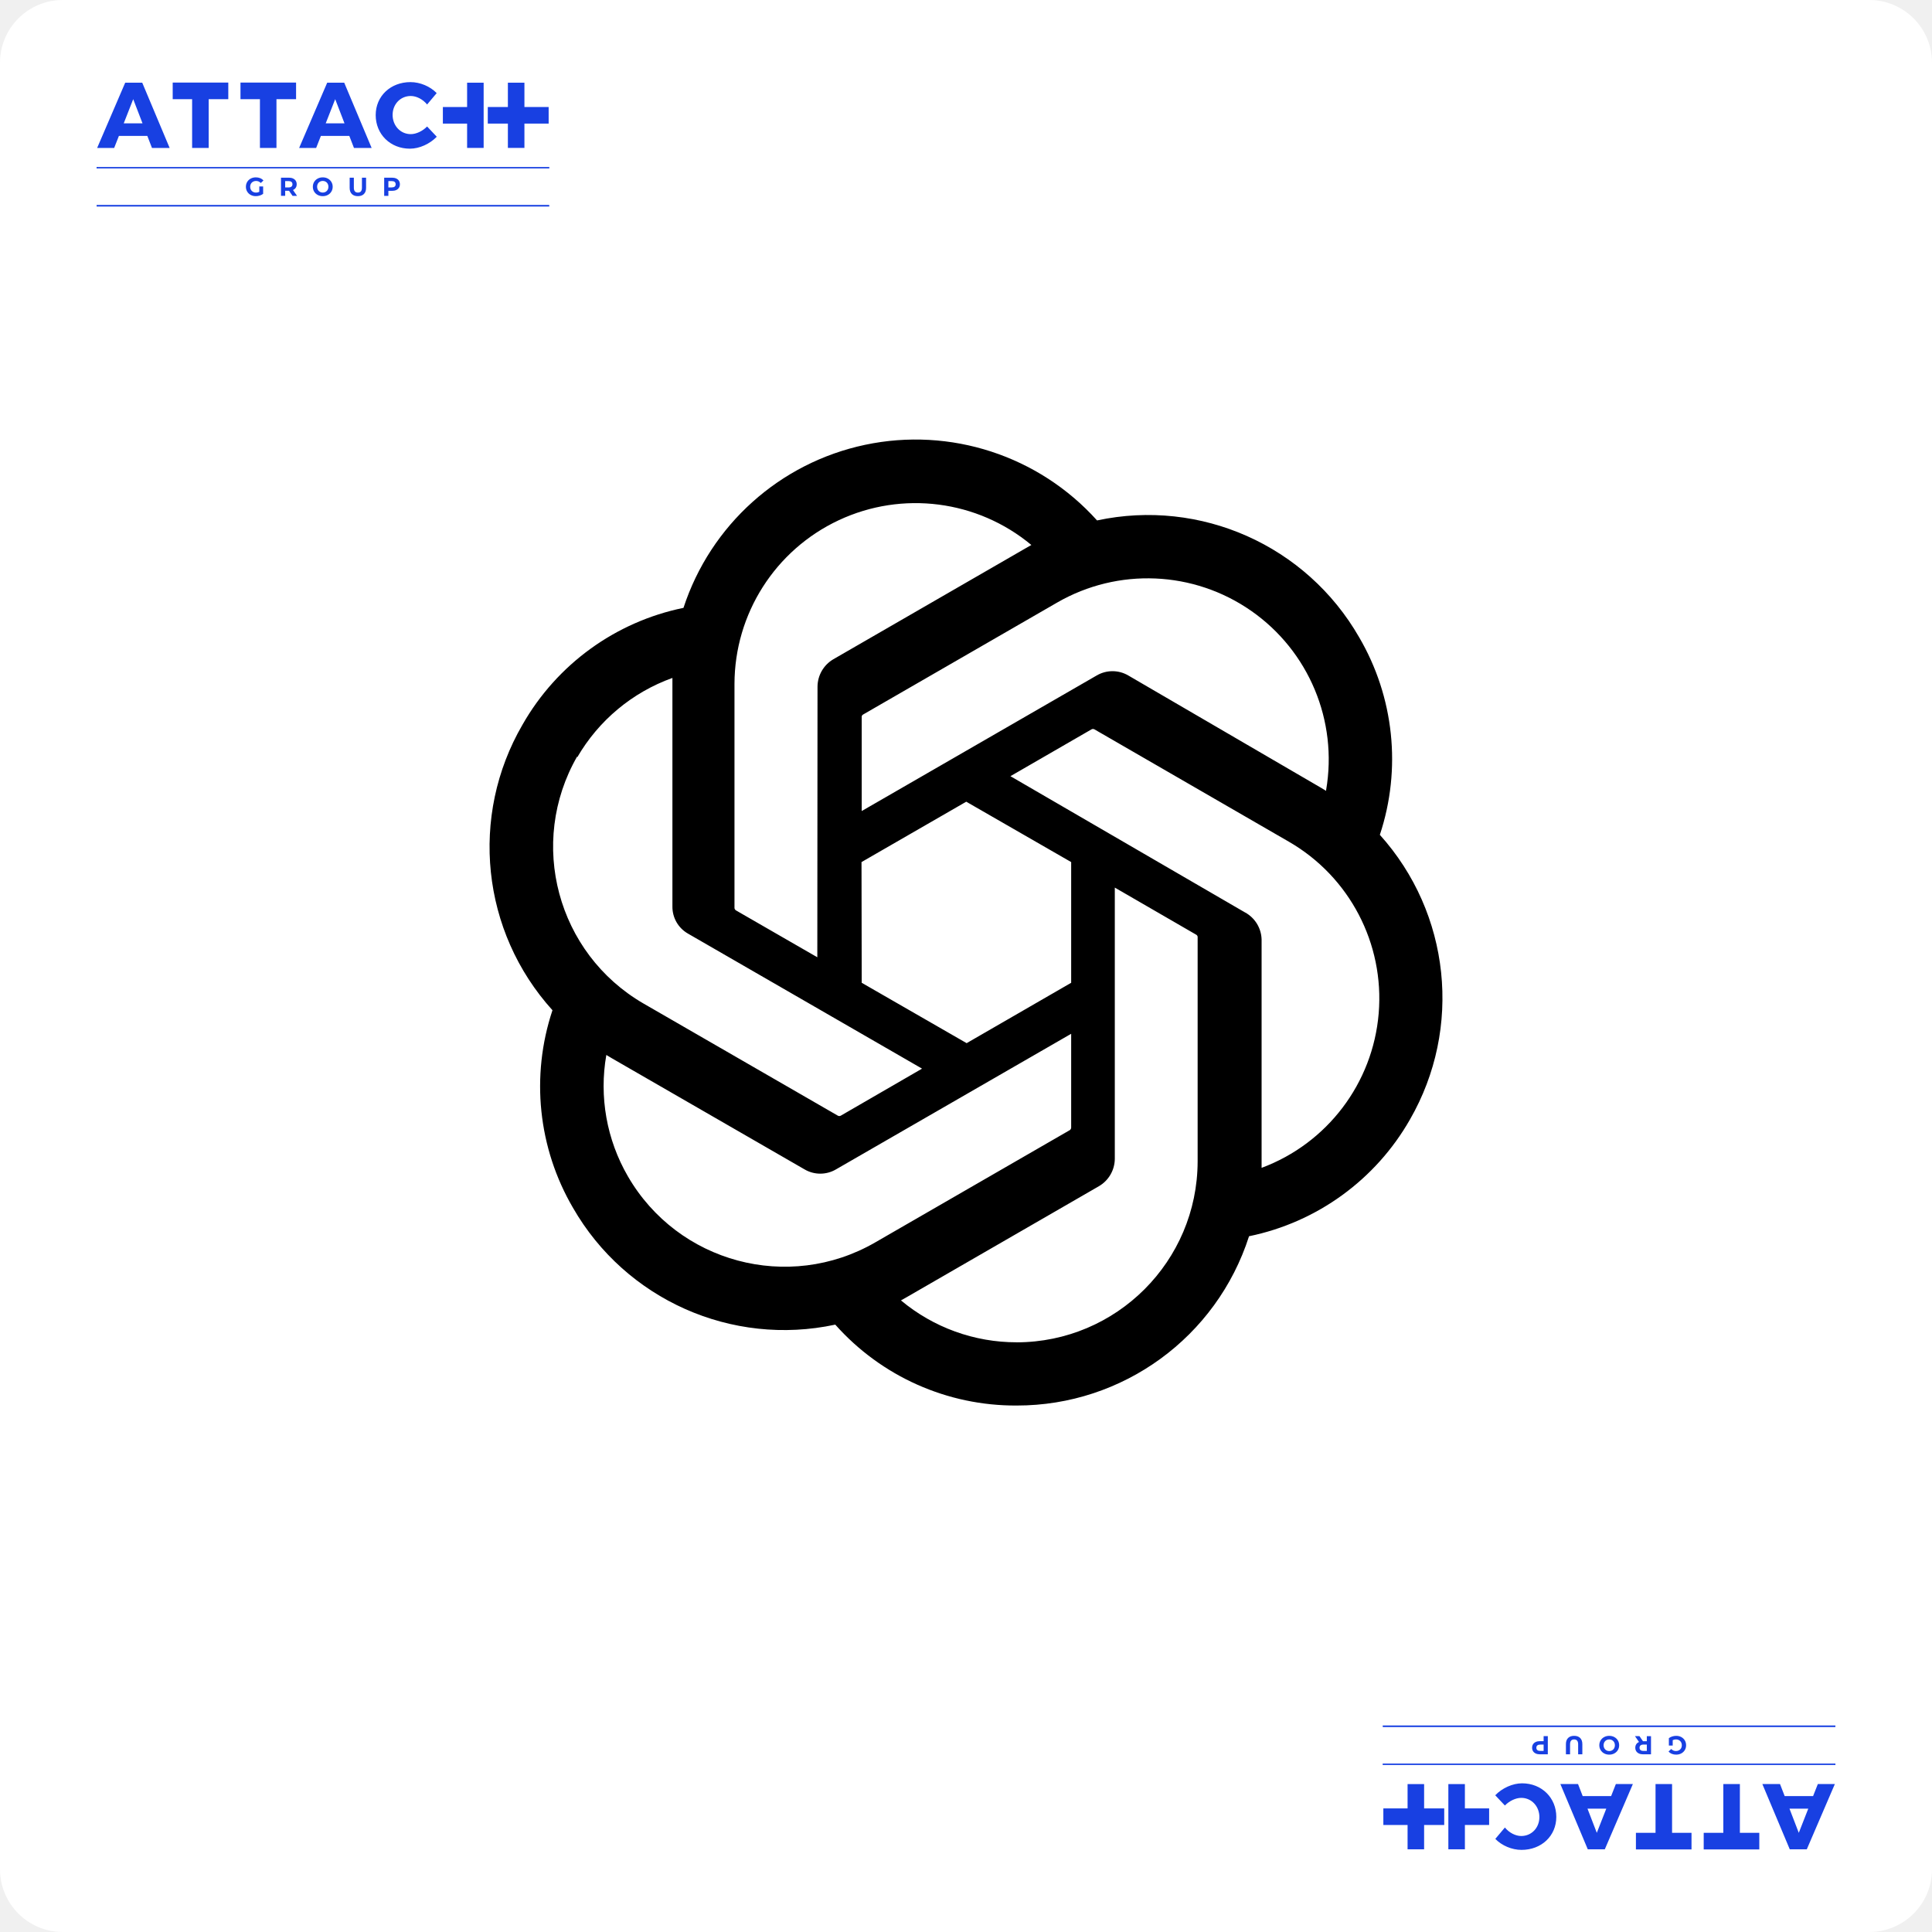
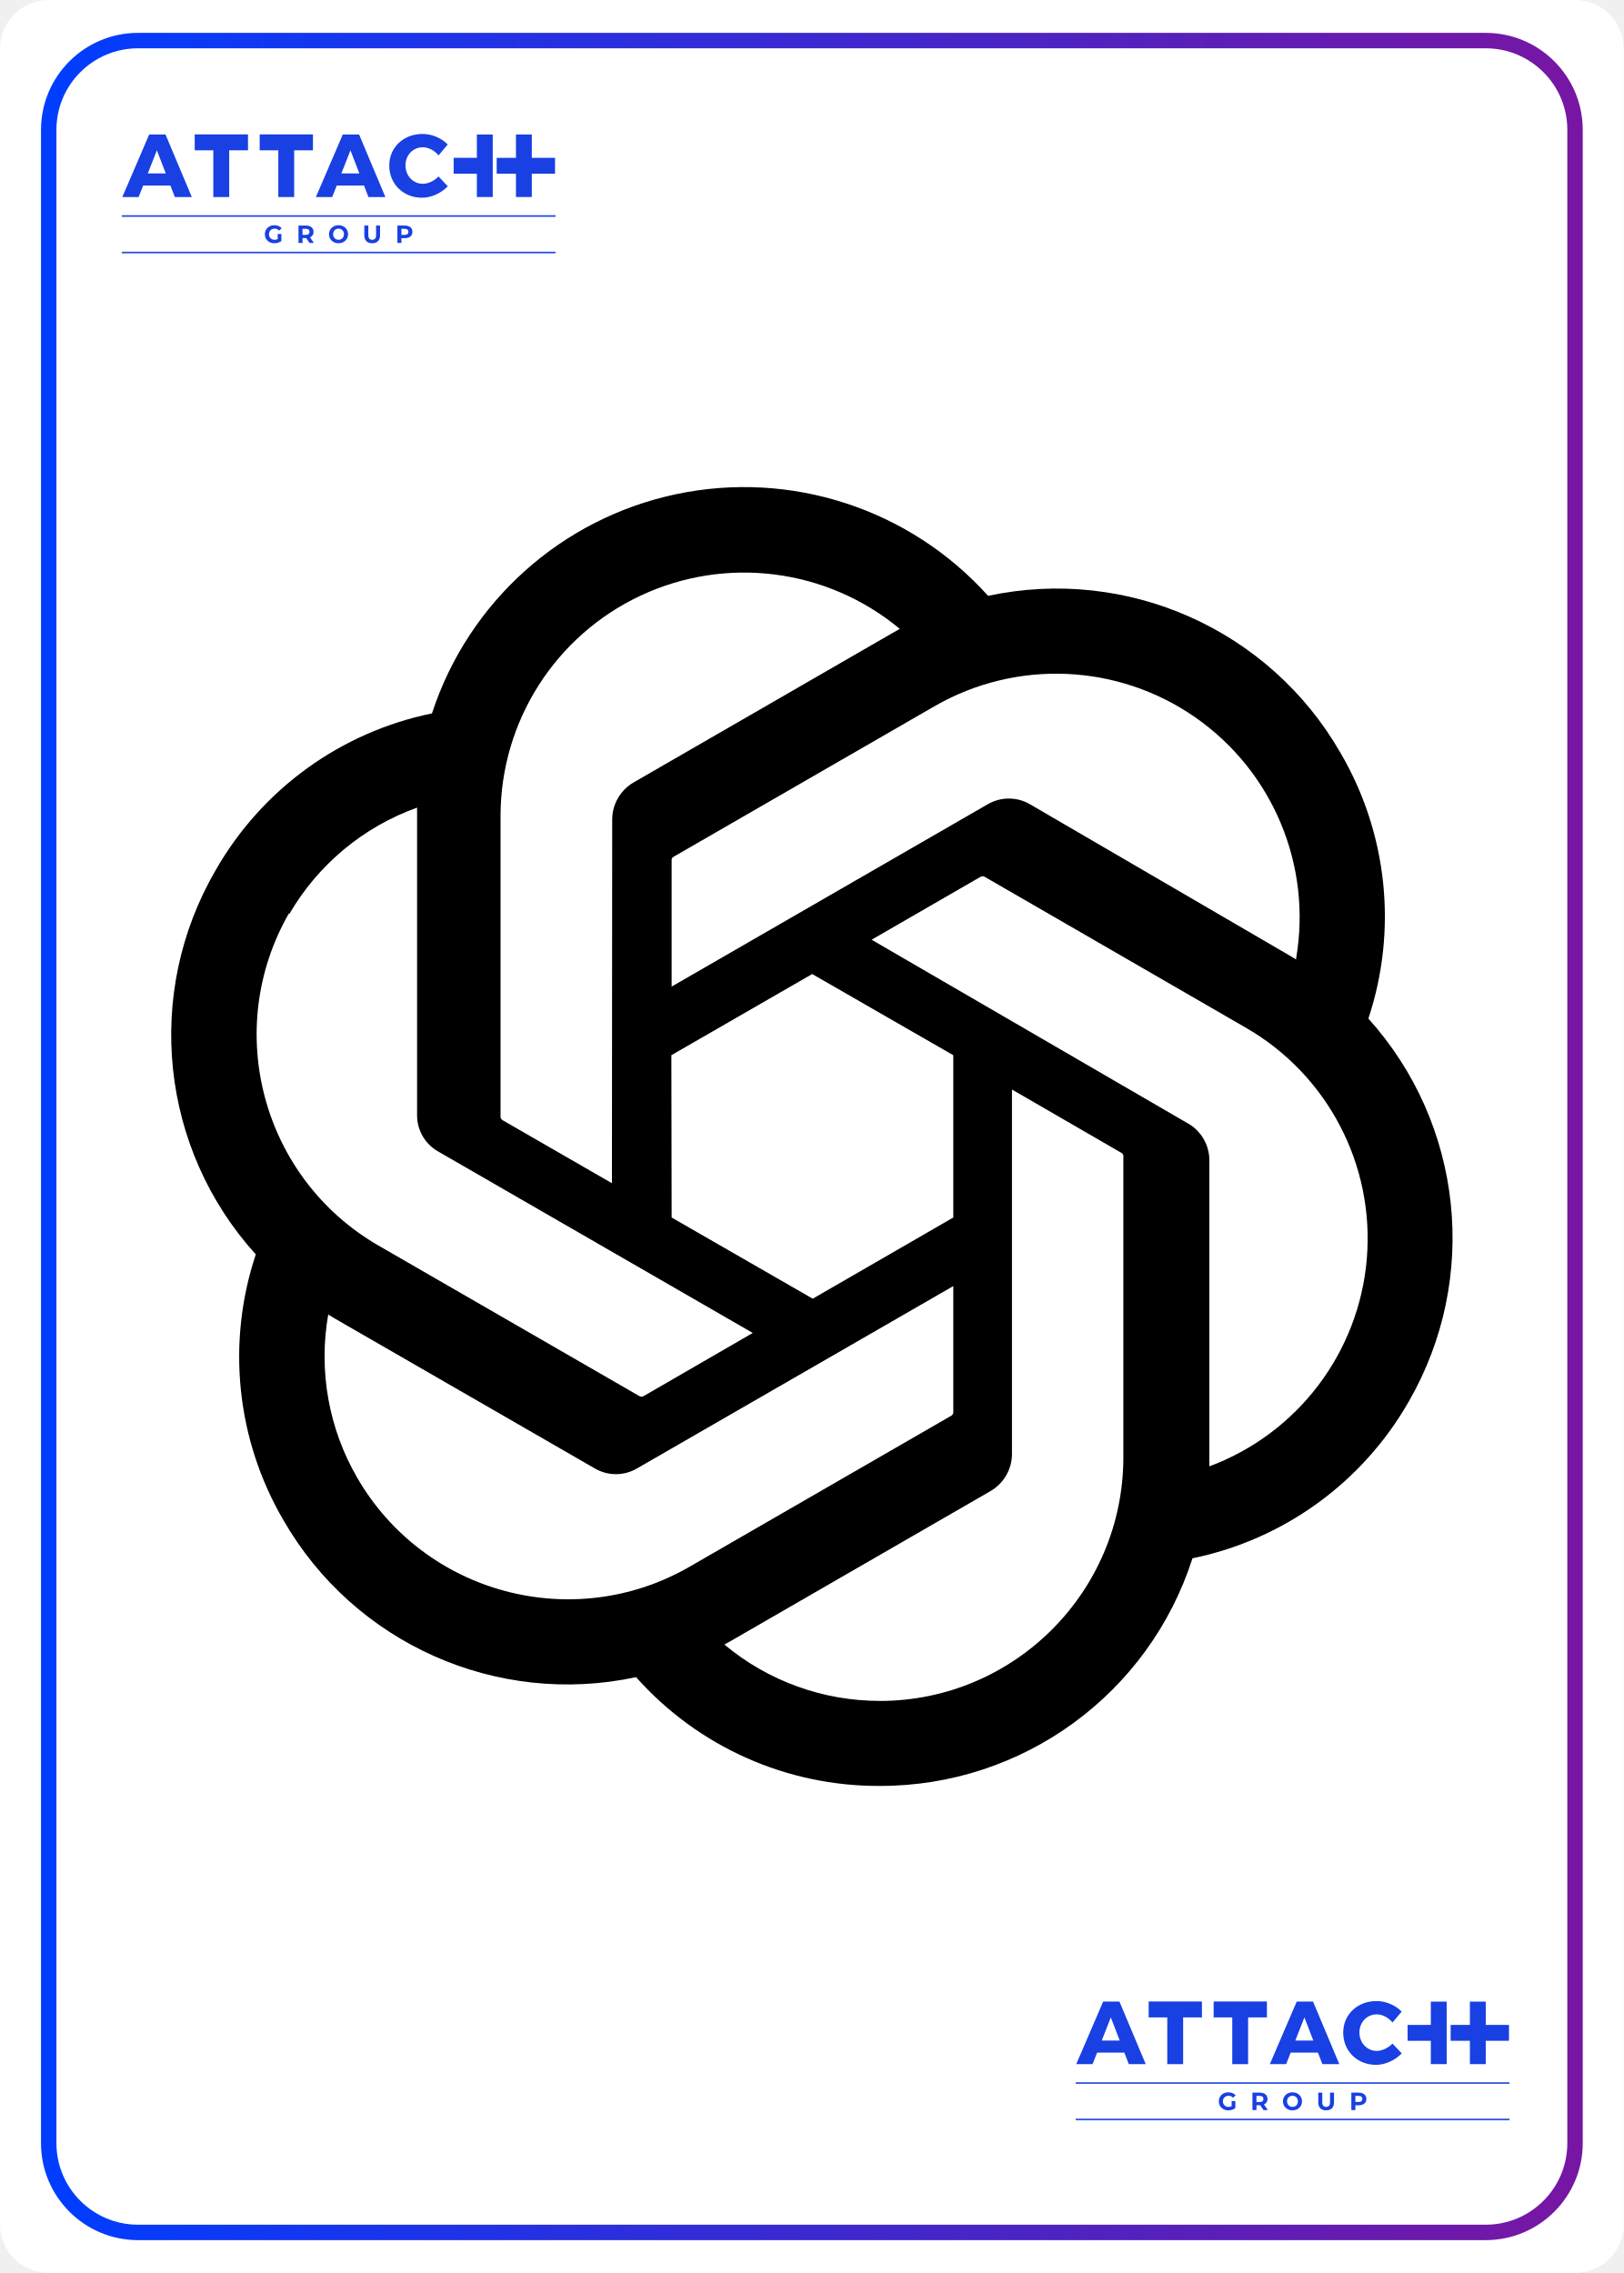
- <svg xmlns="http://www.w3.org/2000/svg" viewBox="0 0 400 400" width="600" height="600" role="img">
+ <svg xmlns="http://www.w3.org/2000/svg" viewBox="0 0 400 560" width="600" height="840" role="img">
  <defs>
    <filter id="mono" color-interpolation-filters="sRGB">
      <feColorMatrix type="matrix" values="0 0 0 0 0 0 0 0 0 0 0 0 0 0 0 0 0 0 1 0" />
    </filter>
+     <linearGradient id="card-border" x1="0" y1="0" x2="1" y2="0">
+       <stop stop-color="#003dff" />
+       <stop offset="1" stop-color="#7716a3" />
+     </linearGradient>
  </defs>
-   <rect width="400" height="400" rx="13" fill="white" />
-   <g transform="translate(20 17) scale(.57)">
+   <rect width="400" height="560" rx="12" fill="white" />
+   <rect x="12" y="10" width="376" height="540" rx="22" fill="none" stroke="url(#card-border)" stroke-width="3.8" />
+   <g transform="translate(30 33) scale(.65)">
    <path d="M59.097 37.906H60.489V40.584C60.131 40.856 59.719 41.063 59.249 41.208C58.779 41.353 58.305 41.426 57.827 41.426C57.144 41.426 56.529 41.281 55.983 40.987C55.437 40.693 55.01 40.29 54.699 39.771C54.388 39.252 54.232 38.665 54.232 38.011C54.232 37.358 54.388 36.771 54.699 36.252C55.01 35.733 55.44 35.327 55.99 35.036C56.54 34.742 57.162 34.597 57.853 34.597C58.428 34.597 58.952 34.695 59.422 34.891C59.892 35.087 60.287 35.37 60.609 35.74L59.632 36.647C59.162 36.15 58.594 35.903 57.929 35.903C57.509 35.903 57.137 35.99 56.811 36.168C56.486 36.346 56.232 36.593 56.048 36.912C55.867 37.231 55.777 37.602 55.777 38.015C55.777 38.429 55.867 38.788 56.048 39.111C56.229 39.43 56.482 39.681 56.804 39.862C57.126 40.044 57.495 40.131 57.907 40.131C58.344 40.131 58.739 40.036 59.093 39.847V37.914L59.097 37.906Z" fill="#1840e2" />
    <path d="M71.168 41.313L69.899 39.474H68.499V41.313H66.977V34.709H69.826C70.409 34.709 70.915 34.807 71.346 35.003C71.776 35.199 72.105 35.475 72.336 35.834C72.568 36.194 72.684 36.618 72.684 37.108C72.684 37.598 72.568 38.022 72.333 38.378C72.098 38.733 71.765 39.006 71.331 39.194L72.807 41.317H71.172L71.168 41.313ZM70.781 36.252C70.543 36.052 70.195 35.954 69.736 35.954H68.496V38.255H69.736C70.192 38.255 70.543 38.153 70.781 37.953C71.02 37.754 71.139 37.471 71.139 37.104C71.139 36.738 71.02 36.447 70.781 36.252Z" fill="#1840e2" />
    <path d="M80.301 40.983C79.751 40.689 79.324 40.279 79.013 39.761C78.702 39.242 78.547 38.657 78.547 38.011C78.547 37.366 78.702 36.782 79.013 36.263C79.324 35.744 79.751 35.337 80.301 35.04C80.851 34.746 81.466 34.597 82.149 34.597C82.833 34.597 83.447 34.746 83.993 35.04C84.54 35.334 84.966 35.744 85.281 36.263C85.596 36.782 85.751 37.366 85.751 38.011C85.751 38.657 85.596 39.242 85.281 39.761C84.966 40.279 84.54 40.686 83.993 40.983C83.447 41.277 82.833 41.426 82.149 41.426C81.466 41.426 80.851 41.277 80.301 40.983ZM83.201 39.855C83.516 39.677 83.762 39.427 83.939 39.104C84.117 38.784 84.207 38.418 84.207 38.008C84.207 37.598 84.117 37.235 83.939 36.912C83.762 36.593 83.516 36.343 83.201 36.161C82.887 35.983 82.536 35.892 82.149 35.892C81.762 35.892 81.408 35.983 81.097 36.161C80.782 36.339 80.536 36.589 80.359 36.912C80.182 37.231 80.091 37.598 80.091 38.008C80.091 38.418 80.182 38.781 80.359 39.104C80.536 39.423 80.782 39.673 81.097 39.855C81.411 40.033 81.762 40.123 82.149 40.123C82.536 40.123 82.887 40.033 83.201 39.855Z" fill="#1840e2" />
    <path d="M92.703 40.642C92.178 40.12 91.918 39.376 91.918 38.407V34.709H93.441V38.349C93.441 39.532 93.929 40.123 94.909 40.123C95.386 40.123 95.748 39.982 96.001 39.695C96.251 39.408 96.377 38.962 96.377 38.352V34.713H97.882V38.41C97.882 39.379 97.621 40.123 97.097 40.646C96.573 41.168 95.842 41.429 94.902 41.429C93.961 41.429 93.231 41.168 92.706 40.646L92.703 40.642Z" fill="#1840e2" />
    <path d="M108.826 35.004C109.256 35.2 109.585 35.475 109.817 35.835C110.048 36.194 110.164 36.618 110.164 37.108C110.164 37.598 110.048 38.015 109.817 38.378C109.585 38.741 109.253 39.017 108.826 39.209C108.396 39.401 107.889 39.496 107.307 39.496H105.98V41.317H104.457V34.713H107.307C107.889 34.713 108.396 34.811 108.826 35.007V35.004ZM108.265 37.95C108.504 37.75 108.623 37.471 108.623 37.105C108.623 36.738 108.504 36.448 108.265 36.252C108.027 36.052 107.679 35.954 107.22 35.954H105.98V38.248H107.22C107.676 38.248 108.027 38.15 108.265 37.95Z" fill="#1840e2" />
    <path d="M8.102 19.546L6.38 23.915H0.199L10.395 0.203H16.572L26.532 23.915H20.116L18.427 19.546H8.094H8.102ZM13.299 6.197L9.856 14.971H16.677L13.299 6.197Z" fill="#1840e2" />
    <path d="M81.465 19.546L79.744 23.915H73.566L83.762 0.203H89.939L99.899 23.915H93.483L91.794 19.546H81.462H81.465ZM86.666 6.197L83.223 14.971H90.044L86.666 6.197Z" fill="#1840e2" />
    <path d="M123.527 3.995L120.048 8.128C118.496 6.23 116.2 5.044 114.106 5.044C110.359 5.044 107.52 8.026 107.52 11.919C107.52 15.813 110.355 18.897 114.106 18.897C116.098 18.897 118.395 17.812 120.048 16.118L123.559 19.844C121.028 22.453 117.277 24.18 113.802 24.18C106.677 24.18 101.375 18.93 101.375 11.985C101.375 5.04 106.814 0 114.008 0C117.52 0 121.165 1.557 123.531 3.995H123.527Z" fill="#1840e2" />
    <path d="M72.455 0.167V6.201H65.331V23.915H59.327V6.201H52.264V0.167H72.455Z" fill="#1840e2" />
    <path d="M47.834 0.167V6.201H40.709V23.915H34.695V6.201H27.643V0.167H47.834Z" fill="#1840e2" />
    <path d="M140.586 23.904H134.578V15.072H125.775V9.049H134.578V0.214H140.586V23.904Z" fill="#1840e2" />
    <path d="M164.196 9.049L164.2 15.072H155.397V23.904H149.39V15.072H142.088V9.049H149.39V0.214H155.397V9.049H164.196Z" fill="#1840e2" />
    <path d="M164.299 30.916V31.28H0.1V30.916H164.299Z" fill="#1840e2" stroke="#1840e2" stroke-width="0.2" />
    <path d="M164.299 44.737V45.101H0.1V44.737H164.299Z" fill="#1840e2" stroke="#1840e2" stroke-width="0.2" />
  </g>
-   <g transform="translate(380 383) rotate(180) scale(.57)">
+   <g transform="translate(265 493) scale(.65)">
    <path d="M59.097 37.906H60.489V40.584C60.131 40.856 59.719 41.063 59.249 41.208C58.779 41.353 58.305 41.426 57.827 41.426C57.144 41.426 56.529 41.281 55.983 40.987C55.437 40.693 55.01 40.29 54.699 39.771C54.388 39.252 54.232 38.665 54.232 38.011C54.232 37.358 54.388 36.771 54.699 36.252C55.01 35.733 55.44 35.327 55.99 35.036C56.54 34.742 57.162 34.597 57.853 34.597C58.428 34.597 58.952 34.695 59.422 34.891C59.892 35.087 60.287 35.37 60.609 35.74L59.632 36.647C59.162 36.15 58.594 35.903 57.929 35.903C57.509 35.903 57.137 35.99 56.811 36.168C56.486 36.346 56.232 36.593 56.048 36.912C55.867 37.231 55.777 37.602 55.777 38.015C55.777 38.429 55.867 38.788 56.048 39.111C56.229 39.43 56.482 39.681 56.804 39.862C57.126 40.044 57.495 40.131 57.907 40.131C58.344 40.131 58.739 40.036 59.093 39.847V37.914L59.097 37.906Z" fill="#1840e2" />
    <path d="M71.168 41.313L69.899 39.474H68.499V41.313H66.977V34.709H69.826C70.409 34.709 70.915 34.807 71.346 35.003C71.776 35.199 72.105 35.475 72.336 35.834C72.568 36.194 72.684 36.618 72.684 37.108C72.684 37.598 72.568 38.022 72.333 38.378C72.098 38.733 71.765 39.006 71.331 39.194L72.807 41.317H71.172L71.168 41.313ZM70.781 36.252C70.543 36.052 70.195 35.954 69.736 35.954H68.496V38.255H69.736C70.192 38.255 70.543 38.153 70.781 37.953C71.02 37.754 71.139 37.471 71.139 37.104C71.139 36.738 71.02 36.447 70.781 36.252Z" fill="#1840e2" />
    <path d="M80.301 40.983C79.751 40.689 79.324 40.279 79.013 39.761C78.702 39.242 78.547 38.657 78.547 38.011C78.547 37.366 78.702 36.782 79.013 36.263C79.324 35.744 79.751 35.337 80.301 35.04C80.851 34.746 81.466 34.597 82.149 34.597C82.833 34.597 83.447 34.746 83.993 35.04C84.54 35.334 84.966 35.744 85.281 36.263C85.596 36.782 85.751 37.366 85.751 38.011C85.751 38.657 85.596 39.242 85.281 39.761C84.966 40.279 84.54 40.686 83.993 40.983C83.447 41.277 82.833 41.426 82.149 41.426C81.466 41.426 80.851 41.277 80.301 40.983ZM83.201 39.855C83.516 39.677 83.762 39.427 83.939 39.104C84.117 38.784 84.207 38.418 84.207 38.008C84.207 37.598 84.117 37.235 83.939 36.912C83.762 36.593 83.516 36.343 83.201 36.161C82.887 35.983 82.536 35.892 82.149 35.892C81.762 35.892 81.408 35.983 81.097 36.161C80.782 36.339 80.536 36.589 80.359 36.912C80.182 37.231 80.091 37.598 80.091 38.008C80.091 38.418 80.182 38.781 80.359 39.104C80.536 39.423 80.782 39.673 81.097 39.855C81.411 40.033 81.762 40.123 82.149 40.123C82.536 40.123 82.887 40.033 83.201 39.855Z" fill="#1840e2" />
    <path d="M92.703 40.642C92.178 40.12 91.918 39.376 91.918 38.407V34.709H93.441V38.349C93.441 39.532 93.929 40.123 94.909 40.123C95.386 40.123 95.748 39.982 96.001 39.695C96.251 39.408 96.377 38.962 96.377 38.352V34.713H97.882V38.41C97.882 39.379 97.621 40.123 97.097 40.646C96.573 41.168 95.842 41.429 94.902 41.429C93.961 41.429 93.231 41.168 92.706 40.646L92.703 40.642Z" fill="#1840e2" />
    <path d="M108.826 35.004C109.256 35.2 109.585 35.475 109.817 35.835C110.048 36.194 110.164 36.618 110.164 37.108C110.164 37.598 110.048 38.015 109.817 38.378C109.585 38.741 109.253 39.017 108.826 39.209C108.396 39.401 107.889 39.496 107.307 39.496H105.98V41.317H104.457V34.713H107.307C107.889 34.713 108.396 34.811 108.826 35.007V35.004ZM108.265 37.95C108.504 37.75 108.623 37.471 108.623 37.105C108.623 36.738 108.504 36.448 108.265 36.252C108.027 36.052 107.679 35.954 107.22 35.954H105.98V38.248H107.22C107.676 38.248 108.027 38.15 108.265 37.95Z" fill="#1840e2" />
    <path d="M8.102 19.546L6.38 23.915H0.199L10.395 0.203H16.572L26.532 23.915H20.116L18.427 19.546H8.094H8.102ZM13.299 6.197L9.856 14.971H16.677L13.299 6.197Z" fill="#1840e2" />
    <path d="M81.465 19.546L79.744 23.915H73.566L83.762 0.203H89.939L99.899 23.915H93.483L91.794 19.546H81.462H81.465ZM86.666 6.197L83.223 14.971H90.044L86.666 6.197Z" fill="#1840e2" />
    <path d="M123.527 3.995L120.048 8.128C118.496 6.23 116.2 5.044 114.106 5.044C110.359 5.044 107.52 8.026 107.52 11.919C107.52 15.813 110.355 18.897 114.106 18.897C116.098 18.897 118.395 17.812 120.048 16.118L123.559 19.844C121.028 22.453 117.277 24.18 113.802 24.18C106.677 24.18 101.375 18.93 101.375 11.985C101.375 5.04 106.814 0 114.008 0C117.52 0 121.165 1.557 123.531 3.995H123.527Z" fill="#1840e2" />
    <path d="M72.455 0.167V6.201H65.331V23.915H59.327V6.201H52.264V0.167H72.455Z" fill="#1840e2" />
    <path d="M47.834 0.167V6.201H40.709V23.915H34.695V6.201H27.643V0.167H47.834Z" fill="#1840e2" />
    <path d="M140.586 23.904H134.578V15.072H125.775V9.049H134.578V0.214H140.586V23.904Z" fill="#1840e2" />
    <path d="M164.196 9.049L164.2 15.072H155.397V23.904H149.39V15.072H142.088V9.049H149.39V0.214H155.397V9.049H164.196Z" fill="#1840e2" />
    <path d="M164.299 30.916V31.28H0.1V30.916H164.299Z" fill="#1840e2" stroke="#1840e2" stroke-width="0.2" />
    <path d="M164.299 44.737V45.101H0.1V44.737H164.299Z" fill="#1840e2" stroke="#1840e2" stroke-width="0.2" />
  </g>
-   <svg role="img" viewBox="0 0 24 24" x="100" y="91" width="200" height="200" fill="#000">
+   <svg role="img" viewBox="0 0 24 24" x="40" y="120" width="320" height="320" fill="#000">
    <path d="M22.282 9.821a5.985 5.985 0 0 0-.516-4.911 6.046 6.046 0 0 0-6.51-2.9A6.065 6.065 0 0 0 4.981 4.182a5.985 5.985 0 0 0-3.998 2.9 6.046 6.046 0 0 0 .743 7.097 5.98 5.98 0 0 0 .511 4.911 6.051 6.051 0 0 0 6.515 2.9A5.985 5.985 0 0 0 13.26 24a6.056 6.056 0 0 0 5.772-4.206 5.989 5.989 0 0 0 3.998-2.9 6.056 6.056 0 0 0-.748-7.073zm-9.022 12.608a4.476 4.476 0 0 1-2.876-1.041l.142-.08 4.778-2.758a.795.795 0 0 0 .393-.681v-6.737l2.02 1.169a.071.071 0 0 1 .038.052v5.583a4.504 4.504 0 0 1-4.495 4.494zm-9.661-4.125a4.471 4.471 0 0 1-.535-3.014l.142.085 4.783 2.758a.771.771 0 0 0 .781 0l5.843-3.369v2.332a.08.08 0 0 1-.033.061L9.74 19.95a4.499 4.499 0 0 1-6.141-1.646zM2.341 7.896a4.485 4.485 0 0 1 2.365-1.973V11.6a.766.766 0 0 0 .388.676l5.814 3.354-2.02 1.169a.076.076 0 0 1-.071 0l-4.83-2.787A4.504 4.504 0 0 1 2.341 7.872zm16.596 3.856L13.104 8.364 15.119 7.2a.076.076 0 0 1 .071 0l4.83 2.791a4.494 4.494 0 0 1-.676 8.104v-5.677a.79.79 0 0 0-.407-.667zm2.011-3.023l-.142-.085-4.774-2.782a.776.776 0 0 0-.785 0L9.409 9.23V6.897a.066.066 0 0 1 .028-.061l4.83-2.787a4.499 4.499 0 0 1 6.68 4.66zM8.306 12.863l-2.02-1.164a.08.08 0 0 1-.038-.057V6.074a4.499 4.499 0 0 1 7.376-3.454l-.142.081L8.704 5.459a.795.795 0 0 0-.393.681zm1.098-2.365l2.602-1.5 2.607 1.5v2.999l-2.597 1.5-2.607-1.5Z" />
  </svg>
</svg>
